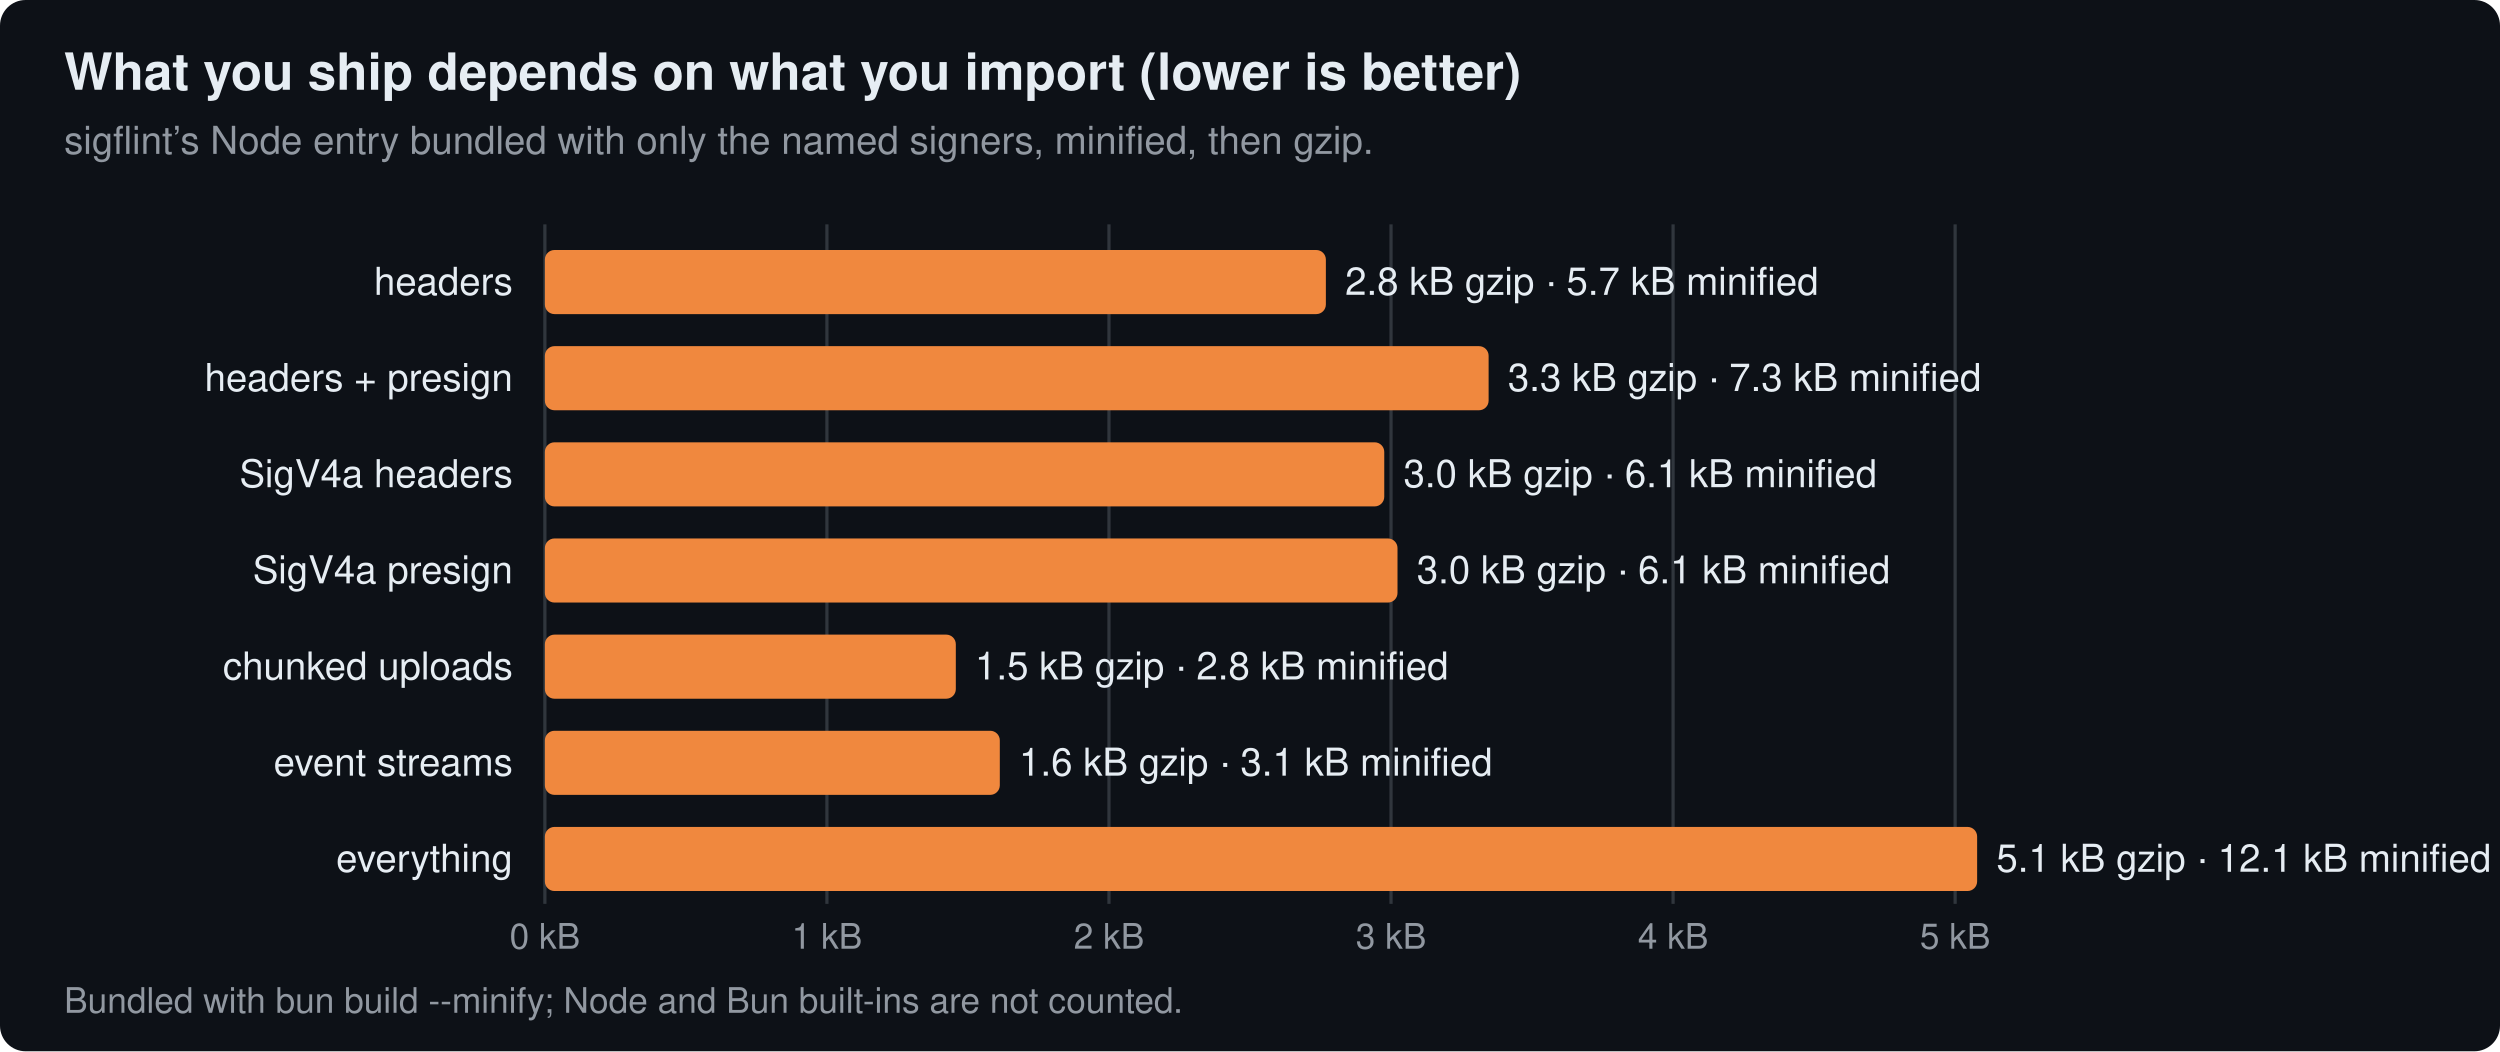
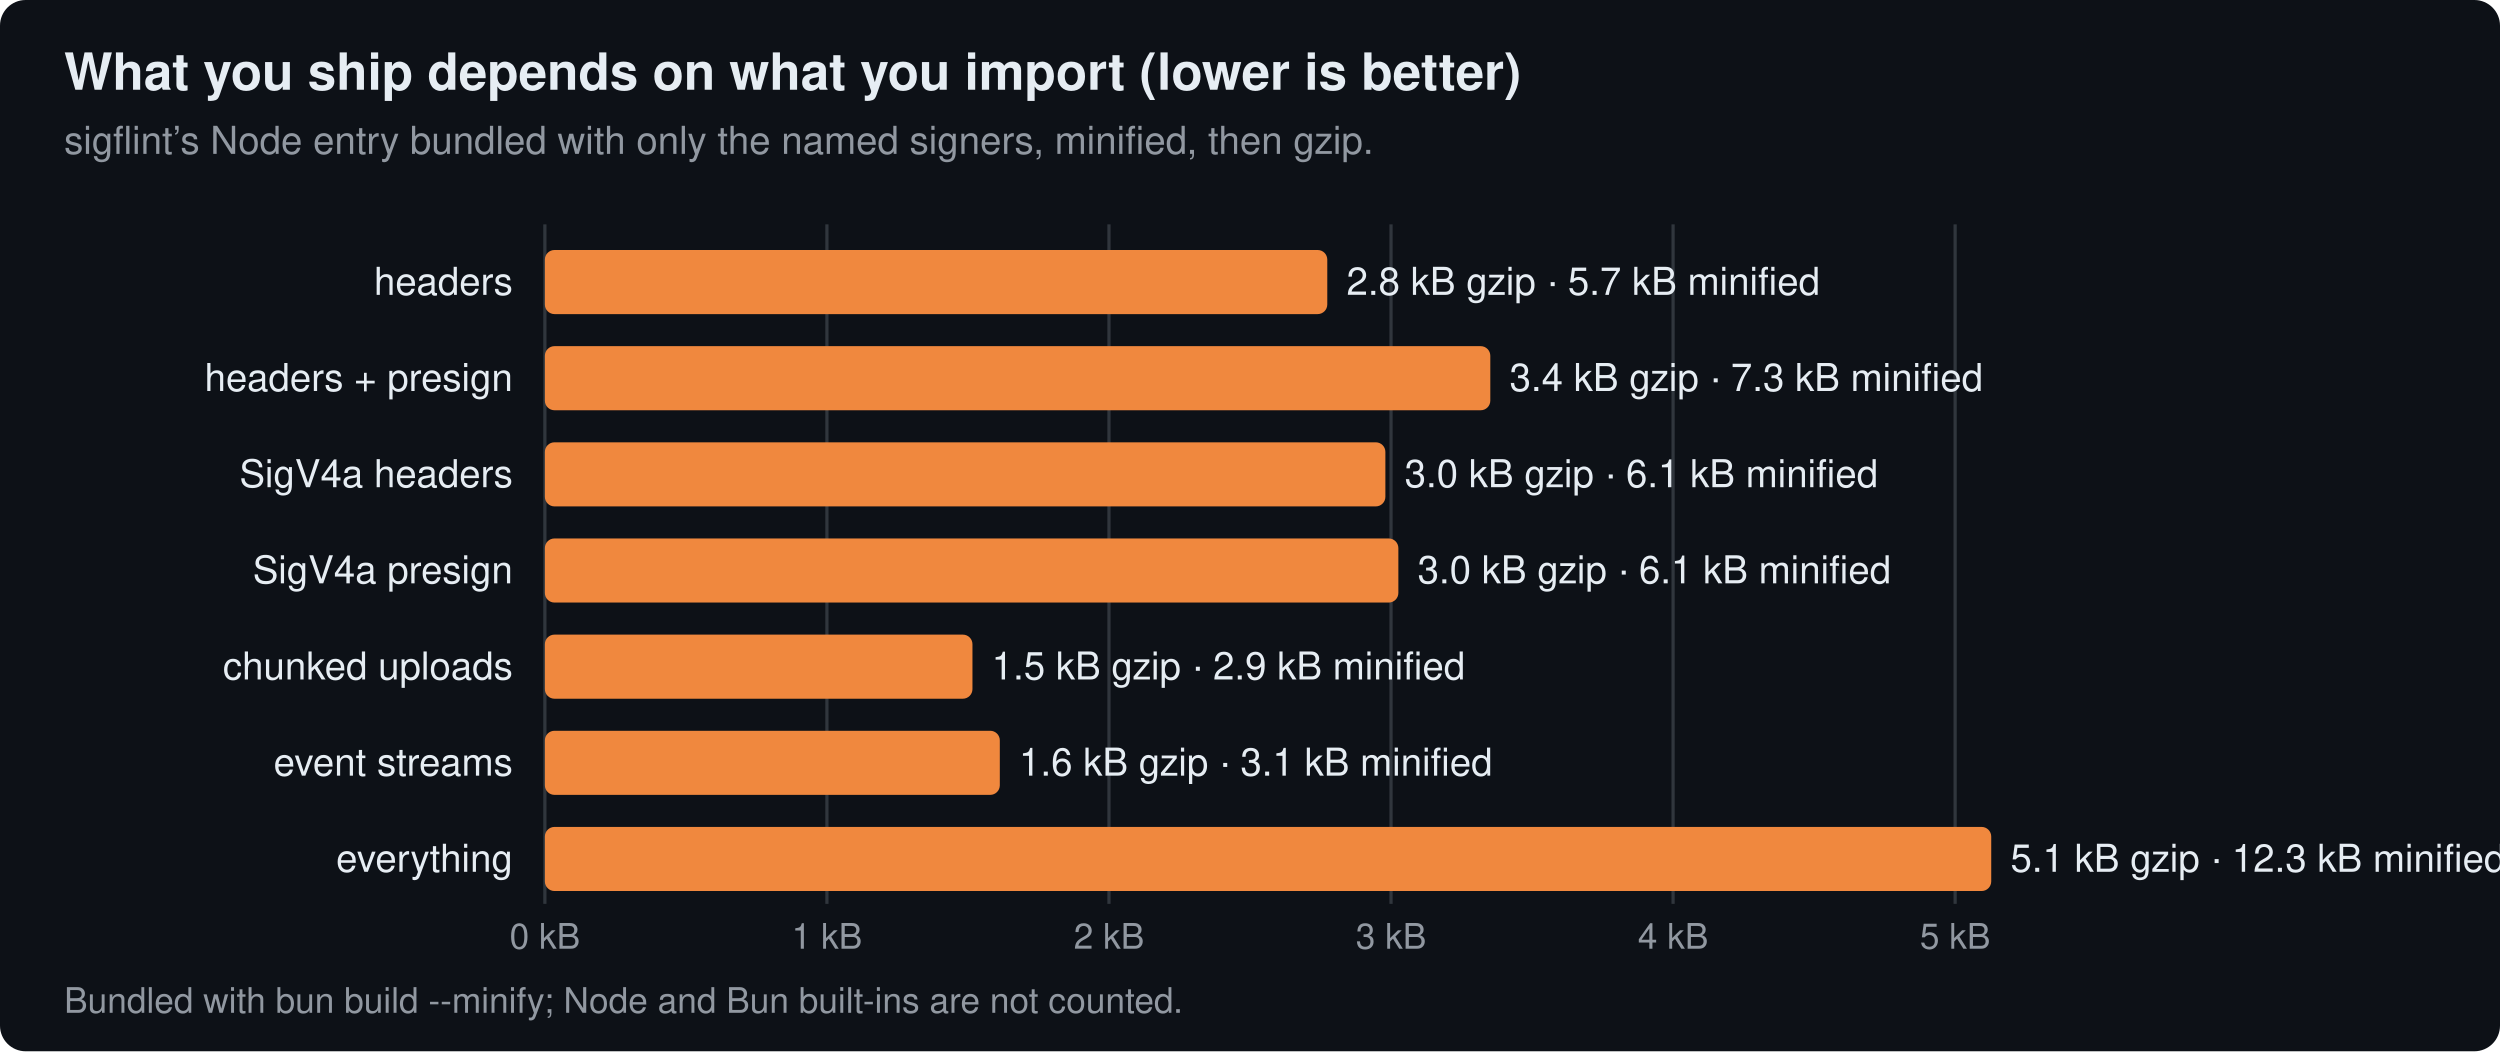
<svg xmlns="http://www.w3.org/2000/svg" width="780" height="328" viewBox="0 0 780 328" role="img" aria-labelledby="t d" font-family="-apple-system,BlinkMacSystemFont,'Segoe UI',Helvetica,Arial,sans-serif">
  <rect width="780" height="328" rx="8" fill="#0d1117" />
  <text x="20" y="28" font-size="16" fill="#e6edf3" text-anchor="start" font-weight="600">What you ship depends on what you import (lower is better)</text>
  <text x="20" y="48" font-size="12" fill="#9198a1" text-anchor="start" font-weight="400">sigflint’s Node entry bundled with only the named signers, minified, then gzip.</text>
  <line x1="170" y1="70" x2="170" y2="282" stroke="#30363d" />
  <text x="170" y="296" font-size="11" fill="#9198a1" text-anchor="middle" font-weight="400">0 kB</text>
  <line x1="258" y1="70" x2="258" y2="282" stroke="#30363d" />
  <text x="258" y="296" font-size="11" fill="#9198a1" text-anchor="middle" font-weight="400">1 kB</text>
  <line x1="346" y1="70" x2="346" y2="282" stroke="#30363d" />
  <text x="346" y="296" font-size="11" fill="#9198a1" text-anchor="middle" font-weight="400">2 kB</text>
  <line x1="434" y1="70" x2="434" y2="282" stroke="#30363d" />
  <text x="434" y="296" font-size="11" fill="#9198a1" text-anchor="middle" font-weight="400">3 kB</text>
  <line x1="522" y1="70" x2="522" y2="282" stroke="#30363d" />
  <text x="522" y="296" font-size="11" fill="#9198a1" text-anchor="middle" font-weight="400">4 kB</text>
  <line x1="610" y1="70" x2="610" y2="282" stroke="#30363d" />
  <text x="610" y="296" font-size="11" fill="#9198a1" text-anchor="middle" font-weight="400">5 kB</text>
  <text x="160" y="92" font-size="12" fill="#e6edf3" text-anchor="end" font-weight="400">headers</text>
-   <rect x="170" y="78" width="243.672" height="20" rx="3" fill="#f0883e" />
-   <text x="419.672" y="92" font-size="12" fill="#e6edf3" text-anchor="start" font-weight="400">2.8 kB gzip · 5.7 kB minified</text>
+   <rect x="170" y="78" width="244.112" height="20" rx="3" fill="#f0883e" />
+   <text x="420.112" y="92" font-size="12" fill="#e6edf3" text-anchor="start" font-weight="400">2.8 kB gzip · 5.7 kB minified</text>
  <text x="160" y="122" font-size="12" fill="#e6edf3" text-anchor="end" font-weight="400">headers + presign</text>
-   <rect x="170" y="108" width="294.448" height="20" rx="3" fill="#f0883e" />
-   <text x="470.448" y="122" font-size="12" fill="#e6edf3" text-anchor="start" font-weight="400">3.3 kB gzip · 7.3 kB minified</text>
+   <rect x="170" y="108" width="294.976" height="20" rx="3" fill="#f0883e" />
+   <text x="470.976" y="122" font-size="12" fill="#e6edf3" text-anchor="start" font-weight="400">3.4 kB gzip · 7.3 kB minified</text>
  <text x="160" y="152" font-size="12" fill="#e6edf3" text-anchor="end" font-weight="400">SigV4a headers</text>
-   <rect x="170" y="138" width="261.888" height="20" rx="3" fill="#f0883e" />
-   <text x="437.888" y="152" font-size="12" fill="#e6edf3" text-anchor="start" font-weight="400">3.0 kB gzip · 6.1 kB minified</text>
+   <rect x="170" y="138" width="262.24" height="20" rx="3" fill="#f0883e" />
+   <text x="438.24" y="152" font-size="12" fill="#e6edf3" text-anchor="start" font-weight="400">3.0 kB gzip · 6.1 kB minified</text>
  <text x="160" y="182" font-size="12" fill="#e6edf3" text-anchor="end" font-weight="400">SigV4a presign</text>
-   <rect x="170" y="168" width="266.024" height="20" rx="3" fill="#f0883e" />
-   <text x="442.024" y="182" font-size="12" fill="#e6edf3" text-anchor="start" font-weight="400">3.0 kB gzip · 6.1 kB minified</text>
+   <rect x="170" y="168" width="266.288" height="20" rx="3" fill="#f0883e" />
+   <text x="442.288" y="182" font-size="12" fill="#e6edf3" text-anchor="start" font-weight="400">3.0 kB gzip · 6.1 kB minified</text>
  <text x="160" y="212" font-size="12" fill="#e6edf3" text-anchor="end" font-weight="400">chunked uploads</text>
-   <rect x="170" y="198" width="128.216" height="20" rx="3" fill="#f0883e" />
-   <text x="304.216" y="212" font-size="12" fill="#e6edf3" text-anchor="start" font-weight="400">1.5 kB gzip · 2.8 kB minified</text>
+   <rect x="170" y="198" width="133.408" height="20" rx="3" fill="#f0883e" />
+   <text x="309.408" y="212" font-size="12" fill="#e6edf3" text-anchor="start" font-weight="400">1.5 kB gzip · 2.9 kB minified</text>
  <text x="160" y="242" font-size="12" fill="#e6edf3" text-anchor="end" font-weight="400">event streams</text>
  <rect x="170" y="228" width="141.944" height="20" rx="3" fill="#f0883e" />
  <text x="317.944" y="242" font-size="12" fill="#e6edf3" text-anchor="start" font-weight="400">1.6 kB gzip · 3.1 kB minified</text>
  <text x="160" y="272" font-size="12" fill="#e6edf3" text-anchor="end" font-weight="400">everything</text>
-   <rect x="170" y="258" width="446.864" height="20" rx="3" fill="#f0883e" />
-   <text x="622.864" y="272" font-size="12" fill="#e6edf3" text-anchor="start" font-weight="400">5.1 kB gzip · 12.1 kB minified</text>
+   <rect x="170" y="258" width="451.264" height="20" rx="3" fill="#f0883e" />
+   <text x="627.264" y="272" font-size="12" fill="#e6edf3" text-anchor="start" font-weight="400">5.1 kB gzip · 12.3 kB minified</text>
  <text x="20" y="316" font-size="11" fill="#9198a1" text-anchor="start" font-weight="400">Bundled with bun build --minify; Node and Bun built-ins are not counted.</text>
</svg>
